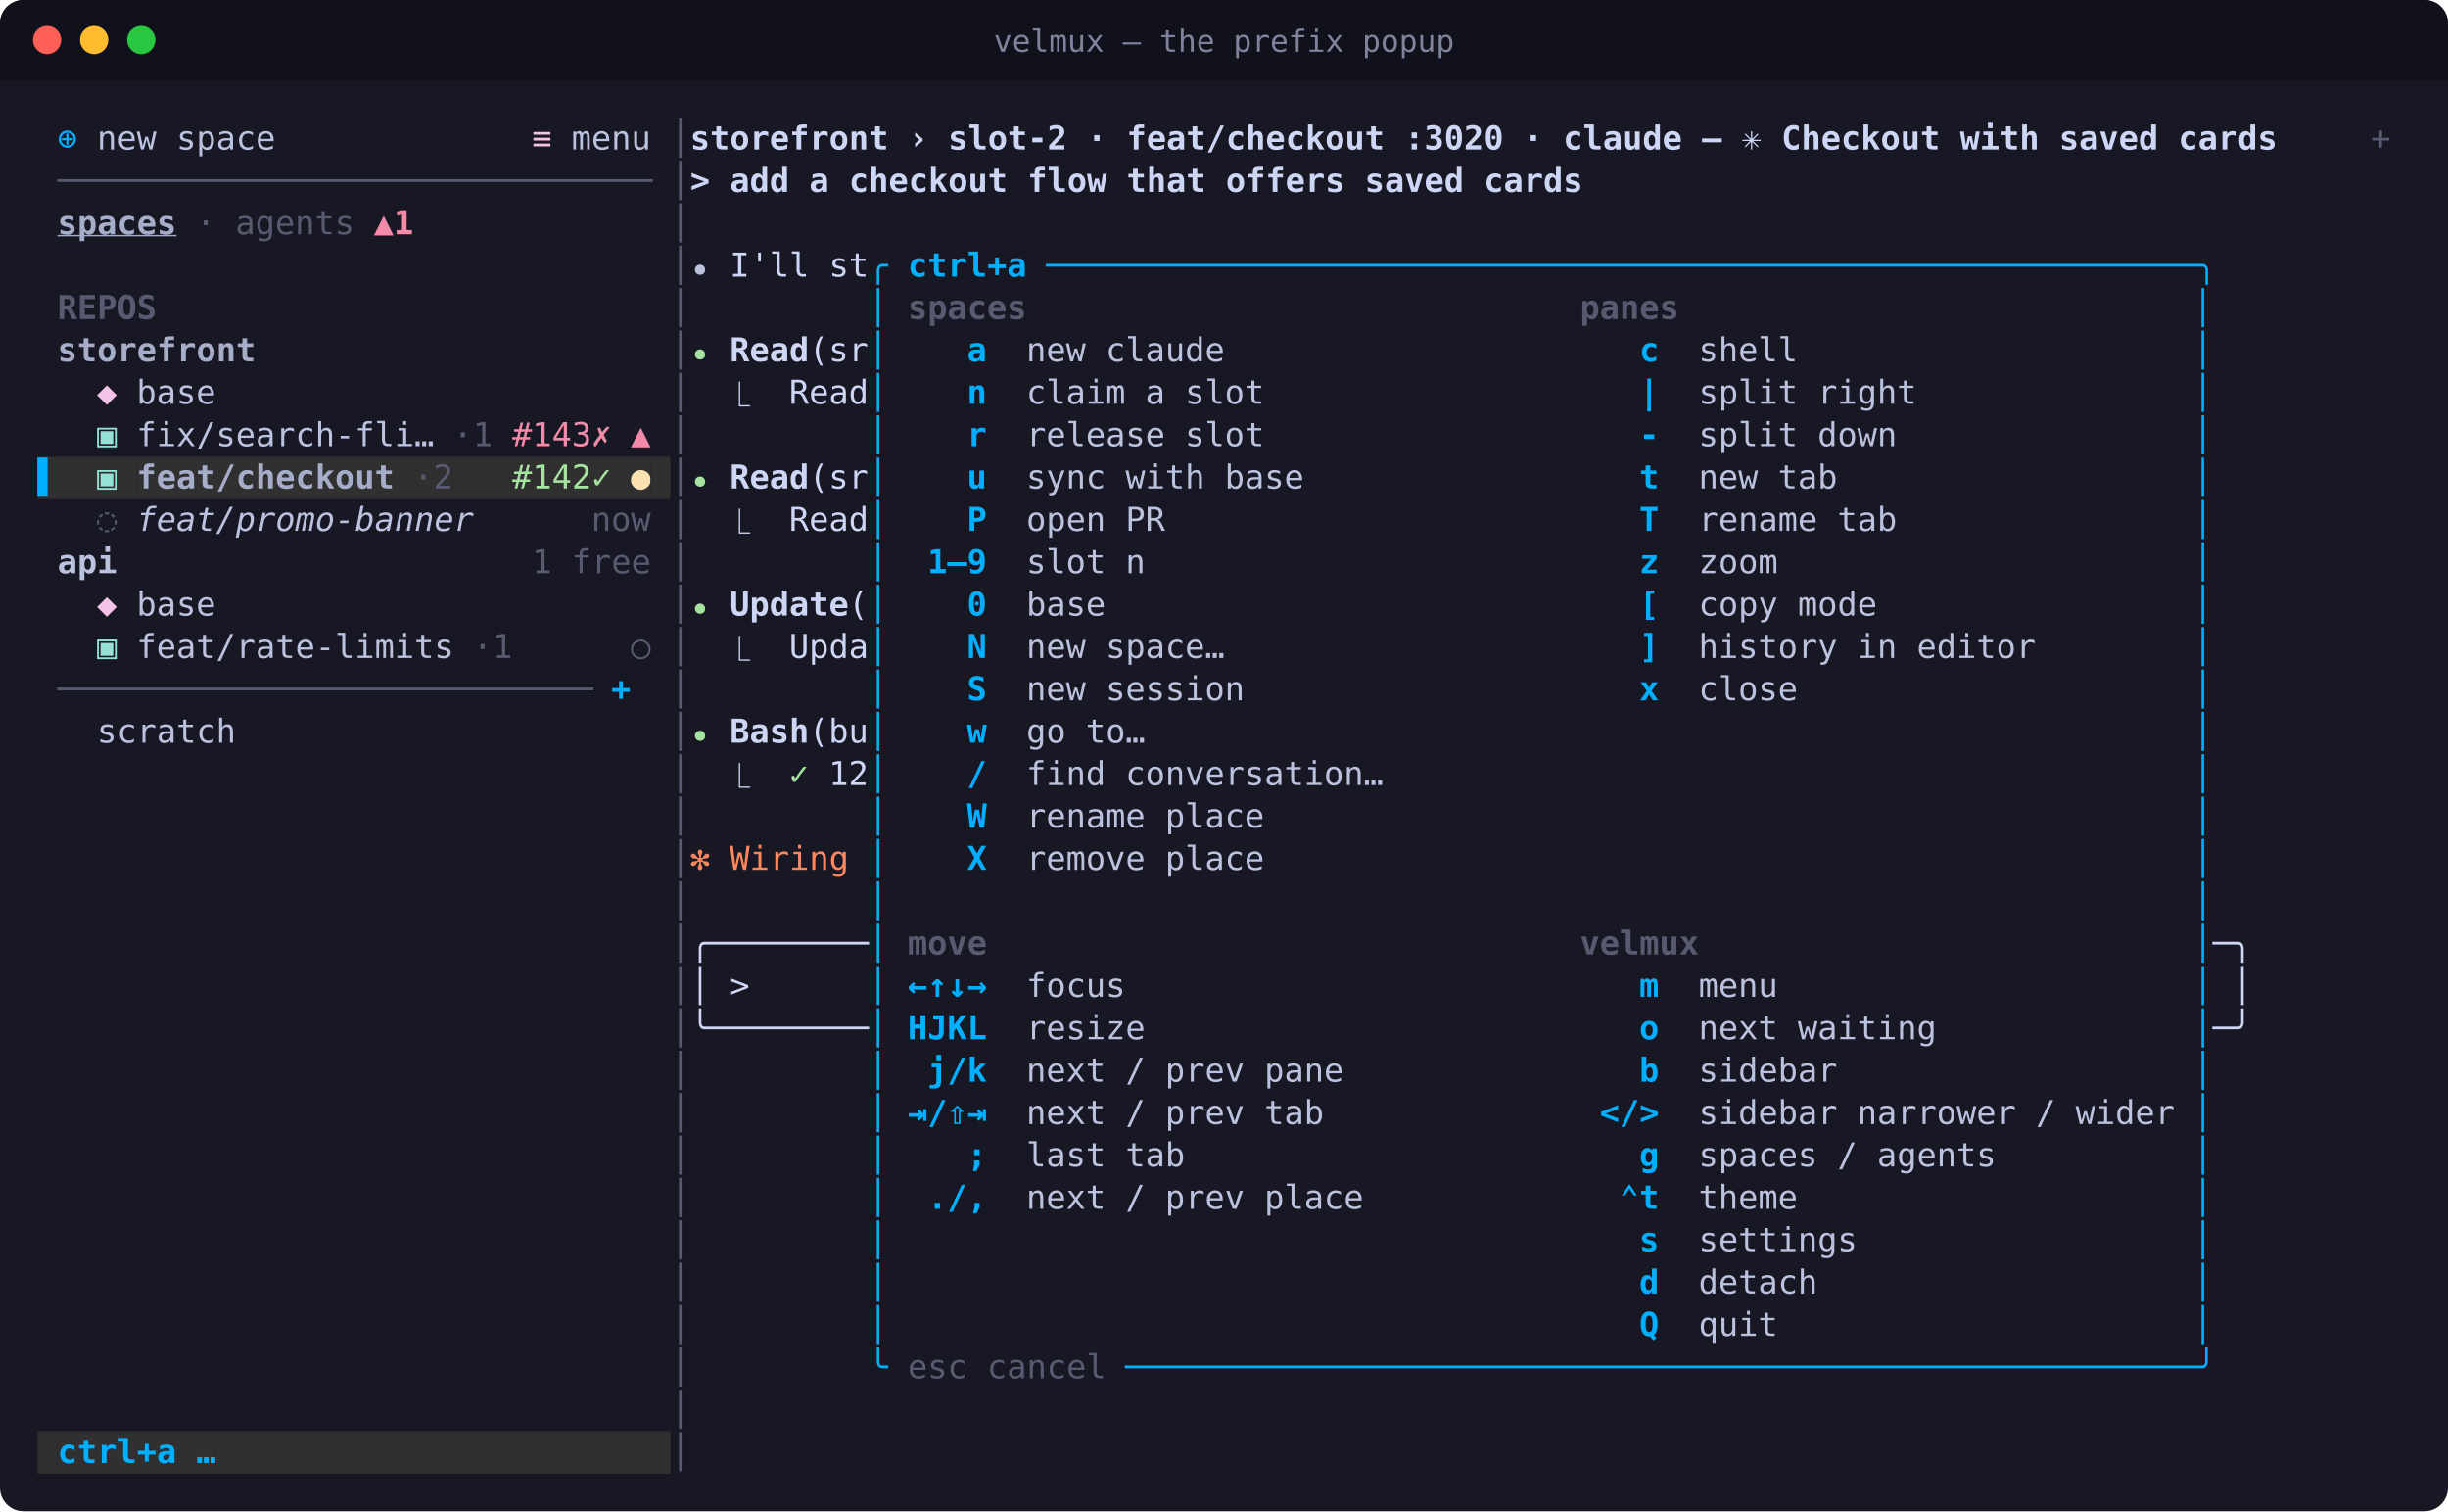
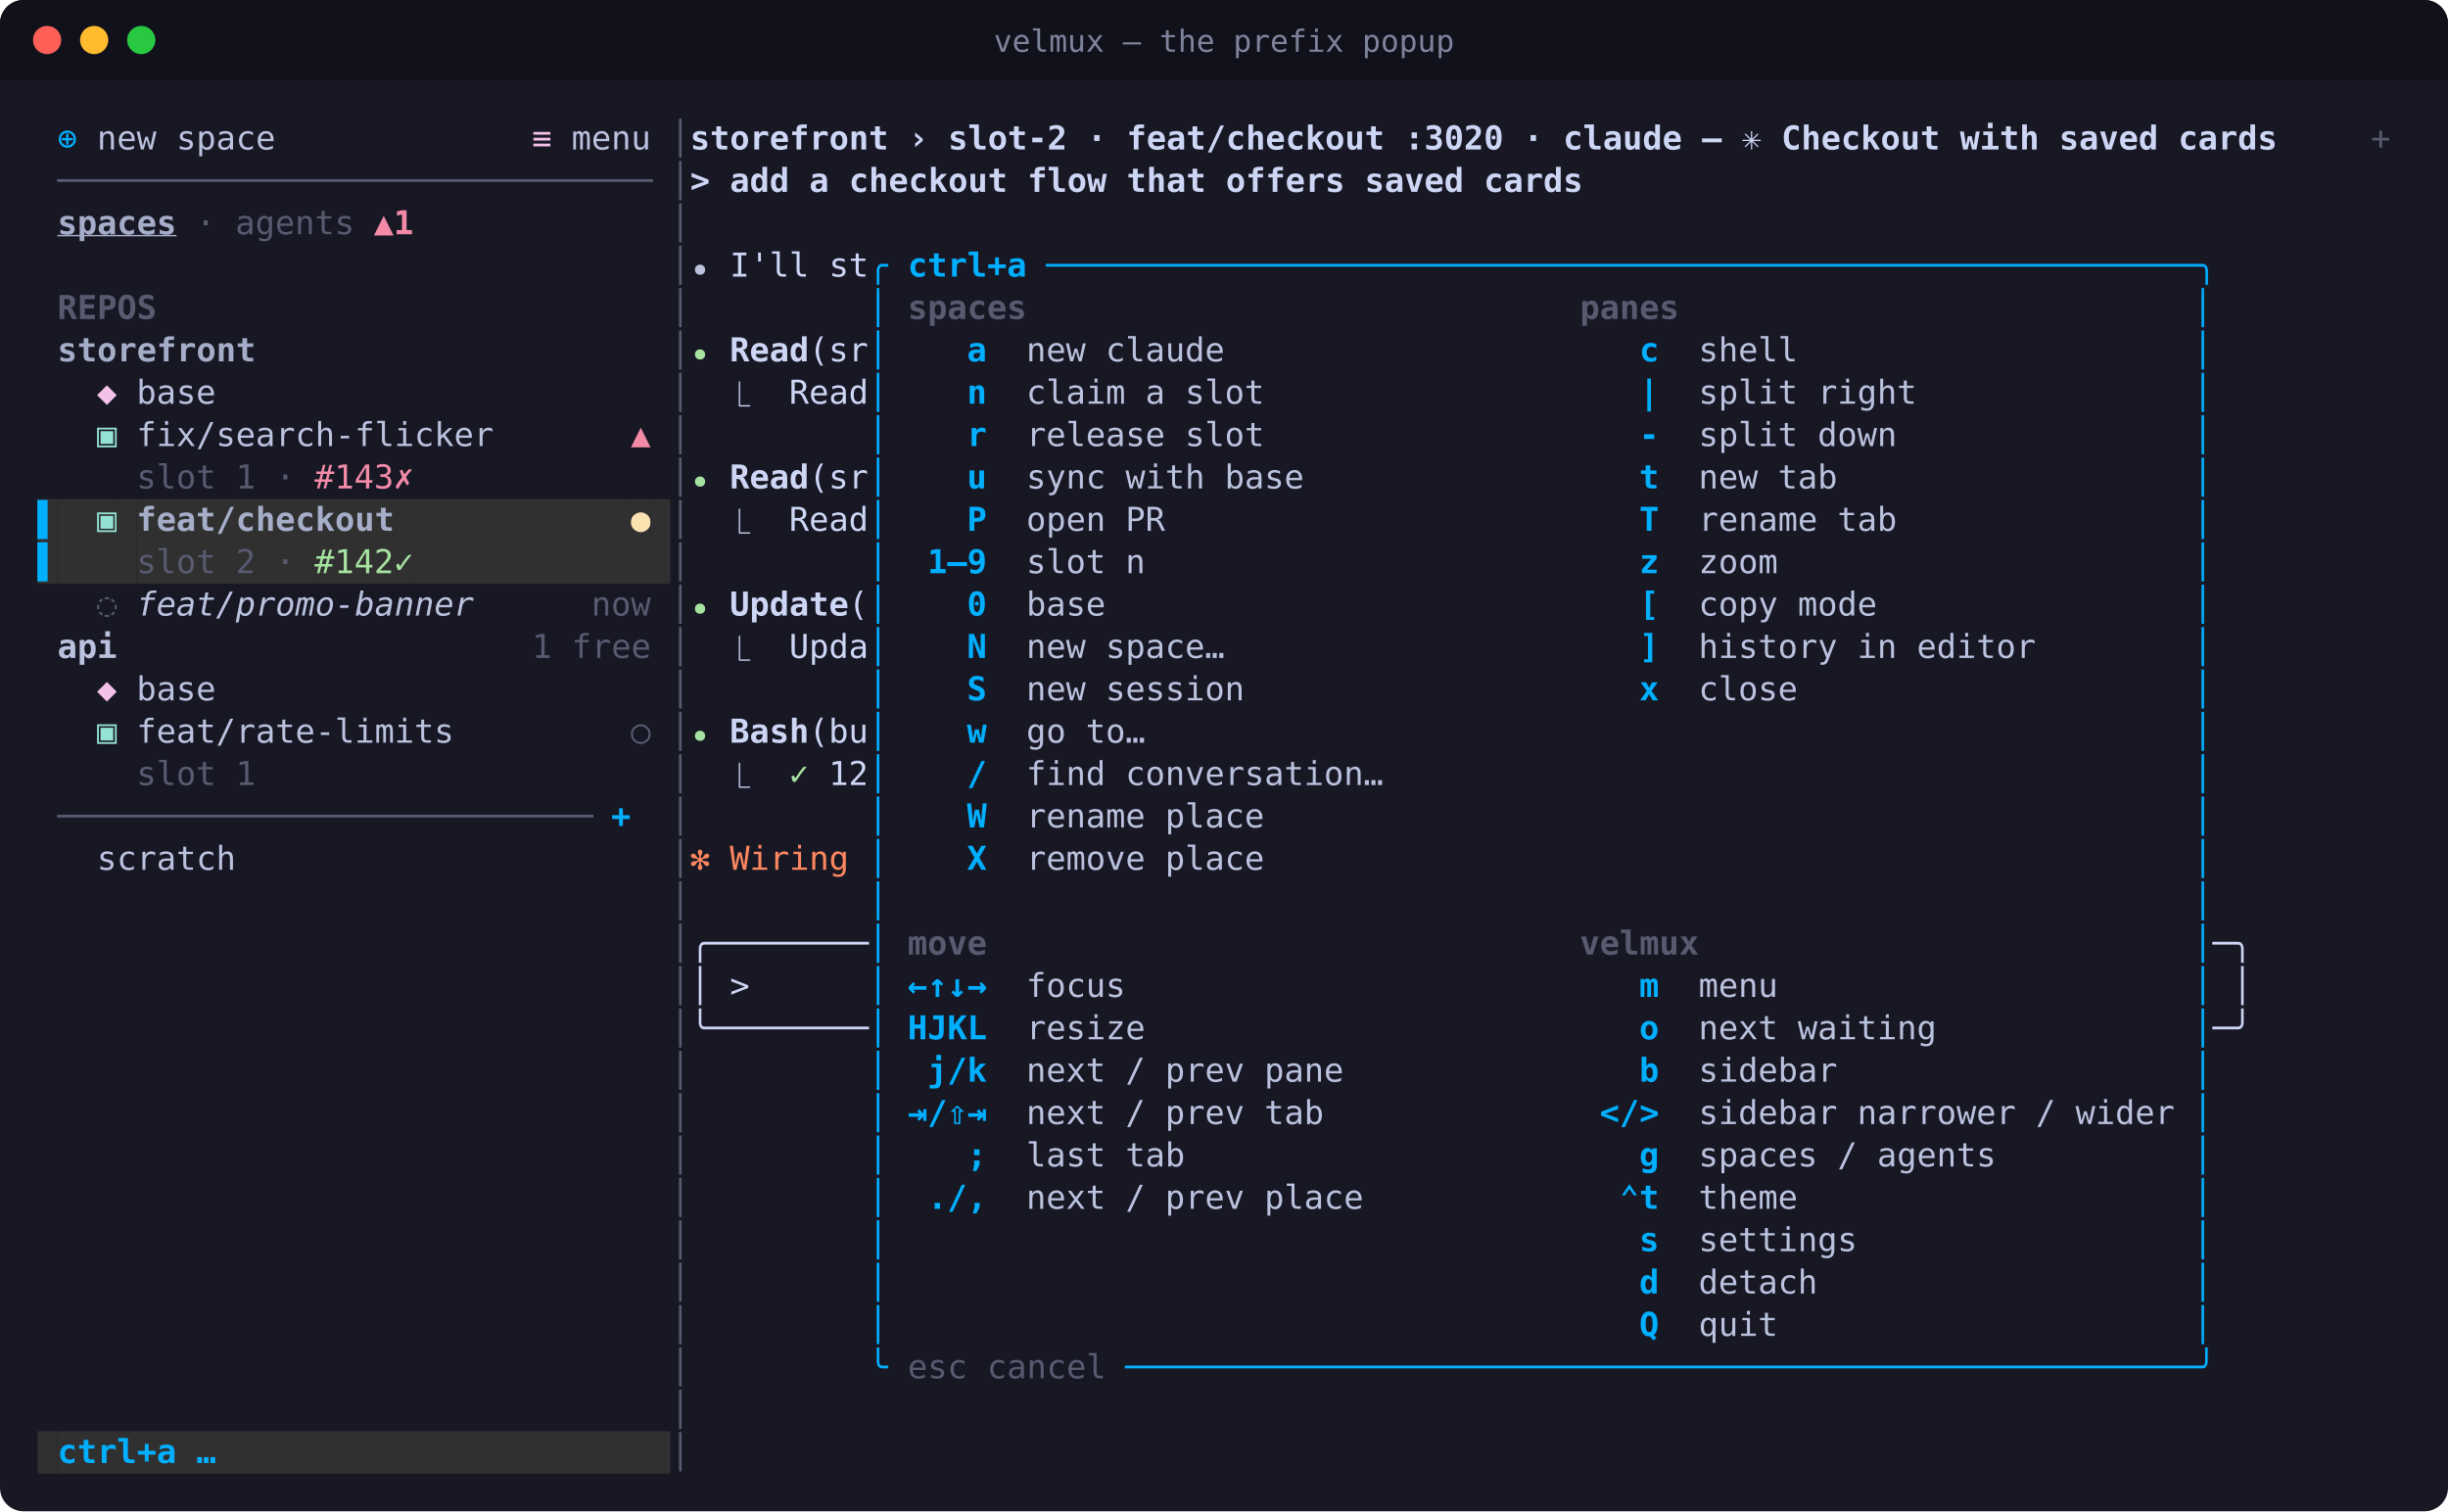
<svg xmlns="http://www.w3.org/2000/svg" width="1040" height="642" viewBox="0 0 1040 642" font-family="'SF Mono','JetBrains Mono',Menlo,Consolas,monospace" font-size="14">
  <rect width="1040" height="642" rx="10" fill="#181825" />
  <rect width="1040" height="34" rx="10" fill="#11111b" />
  <rect y="24" width="1040" height="10" fill="#11111b" />
  <circle cx="20" cy="17" r="6" fill="#ff5f57" />
  <circle cx="40" cy="17" r="6" fill="#febc2e" />
  <circle cx="60" cy="17" r="6" fill="#28c840" />
  <text x="520" y="22" fill="#7f849c" text-anchor="middle" font-size="13">velmux — the prefix popup</text>
  <text x="24.4" y="63.5" fill="#00afff" xml:space="preserve" textLength="8.4" lengthAdjust="spacingAndGlyphs">⊕</text>
  <text x="41.2" y="63.5" fill="#bac2de" xml:space="preserve" textLength="75.6" lengthAdjust="spacingAndGlyphs">new space</text>
  <text x="226.0" y="63.5" fill="#f5c2e7" xml:space="preserve" textLength="8.4" lengthAdjust="spacingAndGlyphs">≡</text>
  <text x="242.8" y="63.5" fill="#bac2de" xml:space="preserve" textLength="33.6" lengthAdjust="spacingAndGlyphs">menu</text>
  <text x="284.8" y="63.5" fill="#585b70" xml:space="preserve" textLength="8.4" lengthAdjust="spacingAndGlyphs">│</text>
  <text x="293.2" y="63.5" fill="#cdd6f4" xml:space="preserve" textLength="672.0" lengthAdjust="spacingAndGlyphs" font-weight="bold">storefront › slot-2 · feat/checkout :3020 · claude — ✳ Checkout with saved cards</text>
  <text x="1007.2" y="63.5" fill="#585b70" xml:space="preserve" textLength="8.4" lengthAdjust="spacingAndGlyphs">+</text>
  <text x="24.4" y="81.5" fill="#585b70" xml:space="preserve" textLength="252.0" lengthAdjust="spacingAndGlyphs">──────────────────────────────</text>
  <text x="284.8" y="81.5" fill="#585b70" xml:space="preserve" textLength="8.4" lengthAdjust="spacingAndGlyphs">│</text>
  <text x="293.2" y="81.5" fill="#cdd6f4" xml:space="preserve" textLength="378.0" lengthAdjust="spacingAndGlyphs" font-weight="bold">&gt; add a checkout flow that offers saved cards</text>
  <text x="24.4" y="99.5" fill="#a6adc8" xml:space="preserve" textLength="50.4" lengthAdjust="spacingAndGlyphs" font-weight="bold" text-decoration="underline">spaces</text>
  <text x="83.2" y="99.5" fill="#585b70" xml:space="preserve" textLength="8.4" lengthAdjust="spacingAndGlyphs">·</text>
  <text x="100.0" y="99.5" fill="#585b70" xml:space="preserve" textLength="50.4" lengthAdjust="spacingAndGlyphs">agents</text>
  <text x="158.8" y="99.5" fill="#f38ba8" xml:space="preserve" textLength="16.8" lengthAdjust="spacingAndGlyphs" font-weight="bold">▲1</text>
  <text x="284.8" y="99.5" fill="#585b70" xml:space="preserve" textLength="8.4" lengthAdjust="spacingAndGlyphs">│</text>
  <text x="284.8" y="117.5" fill="#585b70" xml:space="preserve" textLength="8.4" lengthAdjust="spacingAndGlyphs">│</text>
  <text x="293.2" y="117.5" fill="#bac2de" xml:space="preserve" textLength="8.4" lengthAdjust="spacingAndGlyphs">⏺</text>
  <text x="301.6" y="117.5" fill="#cdd6f4" xml:space="preserve" textLength="67.2" lengthAdjust="spacingAndGlyphs"> I'll st</text>
  <text x="368.8" y="117.5" fill="#00afff" xml:space="preserve" textLength="8.4" lengthAdjust="spacingAndGlyphs">╭</text>
  <text x="377.2" y="117.5" fill="#00afff" xml:space="preserve" textLength="67.2" lengthAdjust="spacingAndGlyphs" font-weight="bold"> ctrl+a </text>
  <text x="444.4" y="117.5" fill="#00afff" xml:space="preserve" textLength="495.6" lengthAdjust="spacingAndGlyphs">──────────────────────────────────────────────────────────╮</text>
  <text x="24.4" y="135.5" fill="#585b70" xml:space="preserve" textLength="42.0" lengthAdjust="spacingAndGlyphs" font-weight="bold">REPOS</text>
  <text x="284.8" y="135.5" fill="#585b70" xml:space="preserve" textLength="8.4" lengthAdjust="spacingAndGlyphs">│</text>
  <text x="368.8" y="135.5" fill="#00afff" xml:space="preserve" textLength="8.4" lengthAdjust="spacingAndGlyphs">│</text>
  <text x="385.6" y="135.5" fill="#585b70" xml:space="preserve" textLength="50.4" lengthAdjust="spacingAndGlyphs" font-weight="bold">spaces</text>
  <text x="671.2" y="135.5" fill="#585b70" xml:space="preserve" textLength="42.0" lengthAdjust="spacingAndGlyphs" font-weight="bold">panes</text>
  <text x="931.6" y="135.5" fill="#00afff" xml:space="preserve" textLength="8.4" lengthAdjust="spacingAndGlyphs">│</text>
  <text x="24.4" y="153.5" fill="#a6adc8" xml:space="preserve" textLength="84.0" lengthAdjust="spacingAndGlyphs" font-weight="bold">storefront</text>
  <text x="284.8" y="153.5" fill="#585b70" xml:space="preserve" textLength="8.4" lengthAdjust="spacingAndGlyphs">│</text>
  <text x="293.2" y="153.5" fill="#a6e3a1" xml:space="preserve" textLength="8.4" lengthAdjust="spacingAndGlyphs">⏺</text>
  <text x="310.0" y="153.5" fill="#cdd6f4" xml:space="preserve" textLength="33.6" lengthAdjust="spacingAndGlyphs" font-weight="bold">Read</text>
  <text x="343.6" y="153.5" fill="#cdd6f4" xml:space="preserve" textLength="25.2" lengthAdjust="spacingAndGlyphs">(sr</text>
  <text x="368.8" y="153.5" fill="#00afff" xml:space="preserve" textLength="8.4" lengthAdjust="spacingAndGlyphs">│</text>
  <text x="410.8" y="153.5" fill="#00afff" xml:space="preserve" textLength="8.4" lengthAdjust="spacingAndGlyphs" font-weight="bold">a</text>
  <text x="436.0" y="153.5" fill="#bac2de" xml:space="preserve" textLength="84.0" lengthAdjust="spacingAndGlyphs">new claude</text>
  <text x="696.4" y="153.5" fill="#00afff" xml:space="preserve" textLength="8.4" lengthAdjust="spacingAndGlyphs" font-weight="bold">c</text>
  <text x="721.6" y="153.5" fill="#bac2de" xml:space="preserve" textLength="42.0" lengthAdjust="spacingAndGlyphs">shell</text>
  <text x="931.6" y="153.5" fill="#00afff" xml:space="preserve" textLength="8.4" lengthAdjust="spacingAndGlyphs">│</text>
  <text x="41.2" y="171.5" fill="#f5c2e7" xml:space="preserve" textLength="8.4" lengthAdjust="spacingAndGlyphs">◆</text>
  <text x="58.0" y="171.5" fill="#bac2de" xml:space="preserve" textLength="33.6" lengthAdjust="spacingAndGlyphs">base</text>
  <text x="284.8" y="171.5" fill="#585b70" xml:space="preserve" textLength="8.4" lengthAdjust="spacingAndGlyphs">│</text>
  <text x="293.2" y="171.5" fill="#cdd6f4" xml:space="preserve" textLength="75.6" lengthAdjust="spacingAndGlyphs">  ⎿  Read</text>
  <text x="368.8" y="171.5" fill="#00afff" xml:space="preserve" textLength="8.4" lengthAdjust="spacingAndGlyphs">│</text>
  <text x="410.8" y="171.5" fill="#00afff" xml:space="preserve" textLength="8.4" lengthAdjust="spacingAndGlyphs" font-weight="bold">n</text>
  <text x="436.0" y="171.5" fill="#bac2de" xml:space="preserve" textLength="100.8" lengthAdjust="spacingAndGlyphs">claim a slot</text>
  <text x="696.4" y="171.5" fill="#00afff" xml:space="preserve" textLength="8.4" lengthAdjust="spacingAndGlyphs" font-weight="bold">|</text>
  <text x="721.6" y="171.5" fill="#bac2de" xml:space="preserve" textLength="92.4" lengthAdjust="spacingAndGlyphs">split right</text>
  <text x="931.6" y="171.5" fill="#00afff" xml:space="preserve" textLength="8.4" lengthAdjust="spacingAndGlyphs">│</text>
  <text x="41.2" y="189.5" fill="#94e2d5" xml:space="preserve" textLength="8.4" lengthAdjust="spacingAndGlyphs">▣</text>
-   <text x="58.0" y="189.5" fill="#bac2de" xml:space="preserve" textLength="126.0" lengthAdjust="spacingAndGlyphs">fix/search-fli…</text>
-   <text x="184.0" y="189.5" fill="#585b70" xml:space="preserve" textLength="25.2" lengthAdjust="spacingAndGlyphs"> ·1</text>
-   <text x="217.6" y="189.5" fill="#f38ba8" xml:space="preserve" textLength="42.0" lengthAdjust="spacingAndGlyphs">#143✗</text>
+   <text x="58.0" y="189.5" fill="#bac2de" xml:space="preserve" textLength="151.2" lengthAdjust="spacingAndGlyphs">fix/search-flicker</text>
  <text x="268.0" y="189.5" fill="#f38ba8" xml:space="preserve" textLength="8.4" lengthAdjust="spacingAndGlyphs" font-weight="bold">▲</text>
  <text x="284.8" y="189.5" fill="#585b70" xml:space="preserve" textLength="8.4" lengthAdjust="spacingAndGlyphs">│</text>
  <text x="368.8" y="189.5" fill="#00afff" xml:space="preserve" textLength="8.4" lengthAdjust="spacingAndGlyphs">│</text>
  <text x="410.8" y="189.5" fill="#00afff" xml:space="preserve" textLength="8.4" lengthAdjust="spacingAndGlyphs" font-weight="bold">r</text>
  <text x="436.0" y="189.5" fill="#bac2de" xml:space="preserve" textLength="100.8" lengthAdjust="spacingAndGlyphs">release slot</text>
  <text x="696.4" y="189.5" fill="#00afff" xml:space="preserve" textLength="8.4" lengthAdjust="spacingAndGlyphs" font-weight="bold">-</text>
  <text x="721.6" y="189.5" fill="#bac2de" xml:space="preserve" textLength="84.0" lengthAdjust="spacingAndGlyphs">split down</text>
  <text x="931.6" y="189.5" fill="#00afff" xml:space="preserve" textLength="8.4" lengthAdjust="spacingAndGlyphs">│</text>
-   <rect x="16.0" y="194.0" width="8.4" height="18" fill="#303030" />
-   <text x="16.0" y="207.5" fill="#00afff" xml:space="preserve" textLength="8.4" lengthAdjust="spacingAndGlyphs">▌</text>
-   <rect x="24.4" y="194.0" width="16.8" height="18" fill="#303030" />
-   <rect x="41.2" y="194.0" width="8.4" height="18" fill="#303030" />
-   <text x="41.2" y="207.5" fill="#94e2d5" xml:space="preserve" textLength="8.4" lengthAdjust="spacingAndGlyphs">▣</text>
-   <rect x="49.6" y="194.0" width="8.4" height="18" fill="#303030" />
-   <rect x="58.0" y="194.0" width="109.2" height="18" fill="#303030" />
-   <text x="58.0" y="207.5" fill="#a6adc8" xml:space="preserve" textLength="109.2" lengthAdjust="spacingAndGlyphs" font-weight="bold">feat/checkout</text>
-   <rect x="167.2" y="194.0" width="25.2" height="18" fill="#303030" />
-   <text x="167.2" y="207.5" fill="#585b70" xml:space="preserve" textLength="25.2" lengthAdjust="spacingAndGlyphs"> ·2</text>
-   <rect x="192.4" y="194.0" width="25.2" height="18" fill="#303030" />
-   <rect x="217.6" y="194.0" width="42.0" height="18" fill="#303030" />
-   <text x="217.6" y="207.5" fill="#a6e3a1" xml:space="preserve" textLength="42.0" lengthAdjust="spacingAndGlyphs">#142✓</text>
-   <rect x="259.6" y="194.0" width="8.4" height="18" fill="#303030" />
-   <rect x="268.0" y="194.0" width="8.4" height="18" fill="#303030" />
-   <text x="268.0" y="207.5" fill="#f9e2af" xml:space="preserve" textLength="8.4" lengthAdjust="spacingAndGlyphs">●</text>
-   <rect x="276.4" y="194.0" width="8.4" height="18" fill="#303030" />
+   <text x="58.0" y="207.5" fill="#585b70" xml:space="preserve" textLength="75.6" lengthAdjust="spacingAndGlyphs">slot 1 · </text>
+   <text x="133.6" y="207.5" fill="#f38ba8" xml:space="preserve" textLength="42.0" lengthAdjust="spacingAndGlyphs">#143✗</text>
  <text x="284.8" y="207.5" fill="#585b70" xml:space="preserve" textLength="8.4" lengthAdjust="spacingAndGlyphs">│</text>
  <text x="293.2" y="207.5" fill="#a6e3a1" xml:space="preserve" textLength="8.4" lengthAdjust="spacingAndGlyphs">⏺</text>
  <text x="310.0" y="207.5" fill="#cdd6f4" xml:space="preserve" textLength="33.6" lengthAdjust="spacingAndGlyphs" font-weight="bold">Read</text>
  <text x="343.6" y="207.5" fill="#cdd6f4" xml:space="preserve" textLength="25.2" lengthAdjust="spacingAndGlyphs">(sr</text>
  <text x="368.8" y="207.5" fill="#00afff" xml:space="preserve" textLength="8.4" lengthAdjust="spacingAndGlyphs">│</text>
  <text x="410.8" y="207.5" fill="#00afff" xml:space="preserve" textLength="8.4" lengthAdjust="spacingAndGlyphs" font-weight="bold">u</text>
  <text x="436.0" y="207.5" fill="#bac2de" xml:space="preserve" textLength="117.6" lengthAdjust="spacingAndGlyphs">sync with base</text>
  <text x="696.4" y="207.5" fill="#00afff" xml:space="preserve" textLength="8.4" lengthAdjust="spacingAndGlyphs" font-weight="bold">t</text>
  <text x="721.6" y="207.5" fill="#bac2de" xml:space="preserve" textLength="58.8" lengthAdjust="spacingAndGlyphs">new tab</text>
  <text x="931.6" y="207.5" fill="#00afff" xml:space="preserve" textLength="8.4" lengthAdjust="spacingAndGlyphs">│</text>
-   <text x="41.2" y="225.5" fill="#585b70" xml:space="preserve" textLength="8.4" lengthAdjust="spacingAndGlyphs">◌</text>
-   <text x="58.0" y="225.5" fill="#bac2de" xml:space="preserve" textLength="142.8" lengthAdjust="spacingAndGlyphs" font-style="italic">feat/promo-banner</text>
-   <text x="251.2" y="225.5" fill="#585b70" xml:space="preserve" textLength="25.2" lengthAdjust="spacingAndGlyphs">now</text>
+   <rect x="16.0" y="212.0" width="8.4" height="18" fill="#303030" />
+   <text x="16.0" y="225.5" fill="#00afff" xml:space="preserve" textLength="8.4" lengthAdjust="spacingAndGlyphs">▌</text>
+   <rect x="24.4" y="212.0" width="16.8" height="18" fill="#303030" />
+   <rect x="41.2" y="212.0" width="8.4" height="18" fill="#303030" />
+   <text x="41.2" y="225.5" fill="#94e2d5" xml:space="preserve" textLength="8.4" lengthAdjust="spacingAndGlyphs">▣</text>
+   <rect x="49.6" y="212.0" width="8.4" height="18" fill="#303030" />
+   <rect x="58.0" y="212.0" width="109.2" height="18" fill="#303030" />
+   <text x="58.0" y="225.5" fill="#a6adc8" xml:space="preserve" textLength="109.2" lengthAdjust="spacingAndGlyphs" font-weight="bold">feat/checkout</text>
+   <rect x="167.2" y="212.0" width="100.8" height="18" fill="#303030" />
+   <rect x="268.0" y="212.0" width="8.4" height="18" fill="#303030" />
+   <text x="268.0" y="225.5" fill="#f9e2af" xml:space="preserve" textLength="8.4" lengthAdjust="spacingAndGlyphs">●</text>
+   <rect x="276.4" y="212.0" width="8.4" height="18" fill="#303030" />
  <text x="284.8" y="225.5" fill="#585b70" xml:space="preserve" textLength="8.4" lengthAdjust="spacingAndGlyphs">│</text>
  <text x="293.2" y="225.5" fill="#cdd6f4" xml:space="preserve" textLength="75.6" lengthAdjust="spacingAndGlyphs">  ⎿  Read</text>
  <text x="368.8" y="225.5" fill="#00afff" xml:space="preserve" textLength="8.4" lengthAdjust="spacingAndGlyphs">│</text>
  <text x="410.8" y="225.5" fill="#00afff" xml:space="preserve" textLength="8.4" lengthAdjust="spacingAndGlyphs" font-weight="bold">P</text>
  <text x="436.0" y="225.5" fill="#bac2de" xml:space="preserve" textLength="58.8" lengthAdjust="spacingAndGlyphs">open PR</text>
  <text x="696.4" y="225.5" fill="#00afff" xml:space="preserve" textLength="8.4" lengthAdjust="spacingAndGlyphs" font-weight="bold">T</text>
  <text x="721.6" y="225.5" fill="#bac2de" xml:space="preserve" textLength="84.0" lengthAdjust="spacingAndGlyphs">rename tab</text>
  <text x="931.6" y="225.5" fill="#00afff" xml:space="preserve" textLength="8.4" lengthAdjust="spacingAndGlyphs">│</text>
-   <text x="24.4" y="243.5" fill="#bac2de" xml:space="preserve" textLength="25.2" lengthAdjust="spacingAndGlyphs" font-weight="bold">api</text>
-   <text x="226.0" y="243.5" fill="#585b70" xml:space="preserve" textLength="50.4" lengthAdjust="spacingAndGlyphs">1 free</text>
+   <rect x="16.0" y="230.0" width="8.4" height="18" fill="#303030" />
+   <text x="16.0" y="243.5" fill="#00afff" xml:space="preserve" textLength="8.4" lengthAdjust="spacingAndGlyphs">▌</text>
+   <rect x="24.4" y="230.0" width="33.6" height="18" fill="#303030" />
+   <rect x="58.0" y="230.0" width="75.6" height="18" fill="#303030" />
+   <text x="58.0" y="243.5" fill="#585b70" xml:space="preserve" textLength="75.6" lengthAdjust="spacingAndGlyphs">slot 2 · </text>
+   <rect x="133.6" y="230.0" width="42.0" height="18" fill="#303030" />
+   <text x="133.6" y="243.5" fill="#a6e3a1" xml:space="preserve" textLength="42.0" lengthAdjust="spacingAndGlyphs">#142✓</text>
+   <rect x="175.6" y="230.0" width="109.2" height="18" fill="#303030" />
  <text x="284.8" y="243.5" fill="#585b70" xml:space="preserve" textLength="8.4" lengthAdjust="spacingAndGlyphs">│</text>
  <text x="368.8" y="243.5" fill="#00afff" xml:space="preserve" textLength="8.4" lengthAdjust="spacingAndGlyphs">│</text>
  <text x="394.0" y="243.5" fill="#00afff" xml:space="preserve" textLength="25.2" lengthAdjust="spacingAndGlyphs" font-weight="bold">1–9</text>
  <text x="436.0" y="243.5" fill="#bac2de" xml:space="preserve" textLength="50.4" lengthAdjust="spacingAndGlyphs">slot n</text>
  <text x="696.4" y="243.5" fill="#00afff" xml:space="preserve" textLength="8.4" lengthAdjust="spacingAndGlyphs" font-weight="bold">z</text>
  <text x="721.6" y="243.5" fill="#bac2de" xml:space="preserve" textLength="33.6" lengthAdjust="spacingAndGlyphs">zoom</text>
  <text x="931.6" y="243.5" fill="#00afff" xml:space="preserve" textLength="8.4" lengthAdjust="spacingAndGlyphs">│</text>
-   <text x="41.2" y="261.5" fill="#f5c2e7" xml:space="preserve" textLength="8.4" lengthAdjust="spacingAndGlyphs">◆</text>
-   <text x="58.0" y="261.5" fill="#bac2de" xml:space="preserve" textLength="33.6" lengthAdjust="spacingAndGlyphs">base</text>
+   <text x="41.2" y="261.5" fill="#585b70" xml:space="preserve" textLength="8.4" lengthAdjust="spacingAndGlyphs">◌</text>
+   <text x="58.0" y="261.5" fill="#bac2de" xml:space="preserve" textLength="142.8" lengthAdjust="spacingAndGlyphs" font-style="italic">feat/promo-banner</text>
+   <text x="251.2" y="261.5" fill="#585b70" xml:space="preserve" textLength="25.2" lengthAdjust="spacingAndGlyphs">now</text>
  <text x="284.8" y="261.5" fill="#585b70" xml:space="preserve" textLength="8.4" lengthAdjust="spacingAndGlyphs">│</text>
  <text x="293.2" y="261.5" fill="#a6e3a1" xml:space="preserve" textLength="8.4" lengthAdjust="spacingAndGlyphs">⏺</text>
  <text x="310.0" y="261.5" fill="#cdd6f4" xml:space="preserve" textLength="50.4" lengthAdjust="spacingAndGlyphs" font-weight="bold">Update</text>
  <text x="360.4" y="261.5" fill="#cdd6f4" xml:space="preserve" textLength="8.4" lengthAdjust="spacingAndGlyphs">(</text>
  <text x="368.8" y="261.5" fill="#00afff" xml:space="preserve" textLength="8.4" lengthAdjust="spacingAndGlyphs">│</text>
  <text x="410.8" y="261.5" fill="#00afff" xml:space="preserve" textLength="8.4" lengthAdjust="spacingAndGlyphs" font-weight="bold">0</text>
  <text x="436.0" y="261.5" fill="#bac2de" xml:space="preserve" textLength="33.6" lengthAdjust="spacingAndGlyphs">base</text>
  <text x="696.4" y="261.5" fill="#00afff" xml:space="preserve" textLength="8.4" lengthAdjust="spacingAndGlyphs" font-weight="bold">[</text>
  <text x="721.6" y="261.5" fill="#bac2de" xml:space="preserve" textLength="75.6" lengthAdjust="spacingAndGlyphs">copy mode</text>
  <text x="931.6" y="261.5" fill="#00afff" xml:space="preserve" textLength="8.4" lengthAdjust="spacingAndGlyphs">│</text>
-   <text x="41.2" y="279.5" fill="#94e2d5" xml:space="preserve" textLength="8.4" lengthAdjust="spacingAndGlyphs">▣</text>
-   <text x="58.0" y="279.5" fill="#bac2de" xml:space="preserve" textLength="134.4" lengthAdjust="spacingAndGlyphs">feat/rate-limits</text>
-   <text x="192.4" y="279.5" fill="#585b70" xml:space="preserve" textLength="25.2" lengthAdjust="spacingAndGlyphs"> ·1</text>
-   <text x="268.0" y="279.5" fill="#585b70" xml:space="preserve" textLength="8.4" lengthAdjust="spacingAndGlyphs">○</text>
+   <text x="24.4" y="279.5" fill="#bac2de" xml:space="preserve" textLength="25.2" lengthAdjust="spacingAndGlyphs" font-weight="bold">api</text>
+   <text x="226.0" y="279.5" fill="#585b70" xml:space="preserve" textLength="50.4" lengthAdjust="spacingAndGlyphs">1 free</text>
  <text x="284.8" y="279.5" fill="#585b70" xml:space="preserve" textLength="8.4" lengthAdjust="spacingAndGlyphs">│</text>
  <text x="293.2" y="279.5" fill="#cdd6f4" xml:space="preserve" textLength="75.6" lengthAdjust="spacingAndGlyphs">  ⎿  Upda</text>
  <text x="368.8" y="279.5" fill="#00afff" xml:space="preserve" textLength="8.4" lengthAdjust="spacingAndGlyphs">│</text>
  <text x="410.8" y="279.5" fill="#00afff" xml:space="preserve" textLength="8.4" lengthAdjust="spacingAndGlyphs" font-weight="bold">N</text>
  <text x="436.0" y="279.5" fill="#bac2de" xml:space="preserve" textLength="84.0" lengthAdjust="spacingAndGlyphs">new space…</text>
  <text x="696.4" y="279.5" fill="#00afff" xml:space="preserve" textLength="8.4" lengthAdjust="spacingAndGlyphs" font-weight="bold">]</text>
  <text x="721.6" y="279.5" fill="#bac2de" xml:space="preserve" textLength="142.8" lengthAdjust="spacingAndGlyphs">history in editor</text>
  <text x="931.6" y="279.5" fill="#00afff" xml:space="preserve" textLength="8.4" lengthAdjust="spacingAndGlyphs">│</text>
-   <text x="24.4" y="297.5" fill="#585b70" xml:space="preserve" textLength="226.8" lengthAdjust="spacingAndGlyphs">───────────────────────────</text>
-   <text x="259.6" y="297.5" fill="#00afff" xml:space="preserve" textLength="8.4" lengthAdjust="spacingAndGlyphs" font-weight="bold">+</text>
+   <text x="41.2" y="297.5" fill="#f5c2e7" xml:space="preserve" textLength="8.4" lengthAdjust="spacingAndGlyphs">◆</text>
+   <text x="58.0" y="297.5" fill="#bac2de" xml:space="preserve" textLength="33.6" lengthAdjust="spacingAndGlyphs">base</text>
  <text x="284.8" y="297.5" fill="#585b70" xml:space="preserve" textLength="8.4" lengthAdjust="spacingAndGlyphs">│</text>
  <text x="368.8" y="297.5" fill="#00afff" xml:space="preserve" textLength="8.4" lengthAdjust="spacingAndGlyphs">│</text>
  <text x="410.8" y="297.5" fill="#00afff" xml:space="preserve" textLength="8.4" lengthAdjust="spacingAndGlyphs" font-weight="bold">S</text>
  <text x="436.0" y="297.5" fill="#bac2de" xml:space="preserve" textLength="92.4" lengthAdjust="spacingAndGlyphs">new session</text>
  <text x="696.4" y="297.5" fill="#00afff" xml:space="preserve" textLength="8.4" lengthAdjust="spacingAndGlyphs" font-weight="bold">x</text>
  <text x="721.6" y="297.5" fill="#bac2de" xml:space="preserve" textLength="42.0" lengthAdjust="spacingAndGlyphs">close</text>
  <text x="931.6" y="297.5" fill="#00afff" xml:space="preserve" textLength="8.4" lengthAdjust="spacingAndGlyphs">│</text>
-   <text x="41.2" y="315.5" fill="#bac2de" xml:space="preserve" textLength="58.8" lengthAdjust="spacingAndGlyphs">scratch</text>
+   <text x="41.2" y="315.5" fill="#94e2d5" xml:space="preserve" textLength="8.4" lengthAdjust="spacingAndGlyphs">▣</text>
+   <text x="58.0" y="315.5" fill="#bac2de" xml:space="preserve" textLength="134.4" lengthAdjust="spacingAndGlyphs">feat/rate-limits</text>
+   <text x="268.0" y="315.5" fill="#585b70" xml:space="preserve" textLength="8.4" lengthAdjust="spacingAndGlyphs">○</text>
  <text x="284.8" y="315.5" fill="#585b70" xml:space="preserve" textLength="8.4" lengthAdjust="spacingAndGlyphs">│</text>
  <text x="293.2" y="315.5" fill="#a6e3a1" xml:space="preserve" textLength="8.4" lengthAdjust="spacingAndGlyphs">⏺</text>
  <text x="310.0" y="315.5" fill="#cdd6f4" xml:space="preserve" textLength="33.6" lengthAdjust="spacingAndGlyphs" font-weight="bold">Bash</text>
  <text x="343.6" y="315.5" fill="#cdd6f4" xml:space="preserve" textLength="25.2" lengthAdjust="spacingAndGlyphs">(bu</text>
  <text x="368.8" y="315.5" fill="#00afff" xml:space="preserve" textLength="8.4" lengthAdjust="spacingAndGlyphs">│</text>
  <text x="410.8" y="315.5" fill="#00afff" xml:space="preserve" textLength="8.4" lengthAdjust="spacingAndGlyphs" font-weight="bold">w</text>
  <text x="436.0" y="315.5" fill="#bac2de" xml:space="preserve" textLength="50.4" lengthAdjust="spacingAndGlyphs">go to…</text>
  <text x="931.6" y="315.5" fill="#00afff" xml:space="preserve" textLength="8.4" lengthAdjust="spacingAndGlyphs">│</text>
+   <text x="58.0" y="333.5" fill="#585b70" xml:space="preserve" textLength="50.4" lengthAdjust="spacingAndGlyphs">slot 1</text>
  <text x="284.8" y="333.5" fill="#585b70" xml:space="preserve" textLength="8.4" lengthAdjust="spacingAndGlyphs">│</text>
  <text x="293.2" y="333.5" fill="#cdd6f4" xml:space="preserve" textLength="42.0" lengthAdjust="spacingAndGlyphs">  ⎿  </text>
  <text x="335.2" y="333.5" fill="#a6e3a1" xml:space="preserve" textLength="8.4" lengthAdjust="spacingAndGlyphs">✓</text>
  <text x="343.6" y="333.5" fill="#cdd6f4" xml:space="preserve" textLength="25.2" lengthAdjust="spacingAndGlyphs"> 12</text>
  <text x="368.8" y="333.5" fill="#00afff" xml:space="preserve" textLength="8.4" lengthAdjust="spacingAndGlyphs">│</text>
  <text x="410.8" y="333.5" fill="#00afff" xml:space="preserve" textLength="8.4" lengthAdjust="spacingAndGlyphs" font-weight="bold">/</text>
  <text x="436.0" y="333.5" fill="#bac2de" xml:space="preserve" textLength="151.2" lengthAdjust="spacingAndGlyphs">find conversation…</text>
  <text x="931.6" y="333.5" fill="#00afff" xml:space="preserve" textLength="8.4" lengthAdjust="spacingAndGlyphs">│</text>
+   <text x="24.4" y="351.5" fill="#585b70" xml:space="preserve" textLength="226.8" lengthAdjust="spacingAndGlyphs">───────────────────────────</text>
+   <text x="259.6" y="351.5" fill="#00afff" xml:space="preserve" textLength="8.4" lengthAdjust="spacingAndGlyphs" font-weight="bold">+</text>
  <text x="284.8" y="351.5" fill="#585b70" xml:space="preserve" textLength="8.4" lengthAdjust="spacingAndGlyphs">│</text>
  <text x="368.8" y="351.5" fill="#00afff" xml:space="preserve" textLength="8.4" lengthAdjust="spacingAndGlyphs">│</text>
  <text x="410.8" y="351.5" fill="#00afff" xml:space="preserve" textLength="8.4" lengthAdjust="spacingAndGlyphs" font-weight="bold">W</text>
  <text x="436.0" y="351.5" fill="#bac2de" xml:space="preserve" textLength="100.8" lengthAdjust="spacingAndGlyphs">rename place</text>
  <text x="931.6" y="351.5" fill="#00afff" xml:space="preserve" textLength="8.4" lengthAdjust="spacingAndGlyphs">│</text>
+   <text x="41.2" y="369.5" fill="#bac2de" xml:space="preserve" textLength="58.8" lengthAdjust="spacingAndGlyphs">scratch</text>
  <text x="284.8" y="369.5" fill="#585b70" xml:space="preserve" textLength="8.4" lengthAdjust="spacingAndGlyphs">│</text>
  <text x="293.2" y="369.5" fill="#ff875f" xml:space="preserve" textLength="75.6" lengthAdjust="spacingAndGlyphs">✻ Wiring </text>
  <text x="368.8" y="369.5" fill="#00afff" xml:space="preserve" textLength="8.4" lengthAdjust="spacingAndGlyphs">│</text>
  <text x="410.8" y="369.5" fill="#00afff" xml:space="preserve" textLength="8.4" lengthAdjust="spacingAndGlyphs" font-weight="bold">X</text>
  <text x="436.0" y="369.5" fill="#bac2de" xml:space="preserve" textLength="100.8" lengthAdjust="spacingAndGlyphs">remove place</text>
  <text x="931.6" y="369.5" fill="#00afff" xml:space="preserve" textLength="8.4" lengthAdjust="spacingAndGlyphs">│</text>
  <text x="284.8" y="387.5" fill="#585b70" xml:space="preserve" textLength="8.4" lengthAdjust="spacingAndGlyphs">│</text>
  <text x="368.8" y="387.5" fill="#00afff" xml:space="preserve" textLength="8.4" lengthAdjust="spacingAndGlyphs">│</text>
  <text x="931.6" y="387.5" fill="#00afff" xml:space="preserve" textLength="8.4" lengthAdjust="spacingAndGlyphs">│</text>
  <text x="284.8" y="405.5" fill="#585b70" xml:space="preserve" textLength="8.4" lengthAdjust="spacingAndGlyphs">│</text>
  <text x="293.2" y="405.5" fill="#cdd6f4" xml:space="preserve" textLength="75.6" lengthAdjust="spacingAndGlyphs">╭────────</text>
  <text x="368.8" y="405.5" fill="#00afff" xml:space="preserve" textLength="8.4" lengthAdjust="spacingAndGlyphs">│</text>
  <text x="385.6" y="405.5" fill="#585b70" xml:space="preserve" textLength="33.6" lengthAdjust="spacingAndGlyphs" font-weight="bold">move</text>
  <text x="671.2" y="405.5" fill="#585b70" xml:space="preserve" textLength="50.4" lengthAdjust="spacingAndGlyphs" font-weight="bold">velmux</text>
  <text x="931.6" y="405.5" fill="#00afff" xml:space="preserve" textLength="8.4" lengthAdjust="spacingAndGlyphs">│</text>
  <text x="940.0" y="405.5" fill="#cdd6f4" xml:space="preserve" textLength="84.0" lengthAdjust="spacingAndGlyphs">─╮        </text>
  <text x="284.8" y="423.5" fill="#585b70" xml:space="preserve" textLength="8.4" lengthAdjust="spacingAndGlyphs">│</text>
  <text x="293.2" y="423.5" fill="#cdd6f4" xml:space="preserve" textLength="75.6" lengthAdjust="spacingAndGlyphs">│ &gt;      </text>
  <text x="368.8" y="423.5" fill="#00afff" xml:space="preserve" textLength="8.4" lengthAdjust="spacingAndGlyphs">│</text>
  <text x="385.6" y="423.5" fill="#00afff" xml:space="preserve" textLength="33.6" lengthAdjust="spacingAndGlyphs" font-weight="bold">←↑↓→</text>
  <text x="436.0" y="423.5" fill="#bac2de" xml:space="preserve" textLength="42.0" lengthAdjust="spacingAndGlyphs">focus</text>
  <text x="696.4" y="423.5" fill="#00afff" xml:space="preserve" textLength="8.4" lengthAdjust="spacingAndGlyphs" font-weight="bold">m</text>
  <text x="721.6" y="423.5" fill="#bac2de" xml:space="preserve" textLength="33.6" lengthAdjust="spacingAndGlyphs">menu</text>
  <text x="931.6" y="423.5" fill="#00afff" xml:space="preserve" textLength="8.4" lengthAdjust="spacingAndGlyphs">│</text>
  <text x="940.0" y="423.5" fill="#cdd6f4" xml:space="preserve" textLength="84.0" lengthAdjust="spacingAndGlyphs"> │        </text>
  <text x="284.8" y="441.5" fill="#585b70" xml:space="preserve" textLength="8.4" lengthAdjust="spacingAndGlyphs">│</text>
  <text x="293.2" y="441.5" fill="#cdd6f4" xml:space="preserve" textLength="75.6" lengthAdjust="spacingAndGlyphs">╰────────</text>
  <text x="368.8" y="441.5" fill="#00afff" xml:space="preserve" textLength="8.4" lengthAdjust="spacingAndGlyphs">│</text>
  <text x="385.6" y="441.5" fill="#00afff" xml:space="preserve" textLength="33.6" lengthAdjust="spacingAndGlyphs" font-weight="bold">HJKL</text>
  <text x="436.0" y="441.5" fill="#bac2de" xml:space="preserve" textLength="50.4" lengthAdjust="spacingAndGlyphs">resize</text>
  <text x="696.4" y="441.5" fill="#00afff" xml:space="preserve" textLength="8.4" lengthAdjust="spacingAndGlyphs" font-weight="bold">o</text>
  <text x="721.6" y="441.5" fill="#bac2de" xml:space="preserve" textLength="100.8" lengthAdjust="spacingAndGlyphs">next waiting</text>
  <text x="931.6" y="441.5" fill="#00afff" xml:space="preserve" textLength="8.4" lengthAdjust="spacingAndGlyphs">│</text>
  <text x="940.0" y="441.5" fill="#cdd6f4" xml:space="preserve" textLength="84.0" lengthAdjust="spacingAndGlyphs">─╯        </text>
  <text x="284.8" y="459.5" fill="#585b70" xml:space="preserve" textLength="8.4" lengthAdjust="spacingAndGlyphs">│</text>
  <text x="368.8" y="459.5" fill="#00afff" xml:space="preserve" textLength="8.4" lengthAdjust="spacingAndGlyphs">│</text>
  <text x="394.0" y="459.5" fill="#00afff" xml:space="preserve" textLength="25.2" lengthAdjust="spacingAndGlyphs" font-weight="bold">j/k</text>
  <text x="436.0" y="459.5" fill="#bac2de" xml:space="preserve" textLength="134.4" lengthAdjust="spacingAndGlyphs">next / prev pane</text>
  <text x="696.4" y="459.5" fill="#00afff" xml:space="preserve" textLength="8.4" lengthAdjust="spacingAndGlyphs" font-weight="bold">b</text>
  <text x="721.6" y="459.5" fill="#bac2de" xml:space="preserve" textLength="58.8" lengthAdjust="spacingAndGlyphs">sidebar</text>
  <text x="931.6" y="459.5" fill="#00afff" xml:space="preserve" textLength="8.4" lengthAdjust="spacingAndGlyphs">│</text>
  <text x="284.8" y="477.5" fill="#585b70" xml:space="preserve" textLength="8.4" lengthAdjust="spacingAndGlyphs">│</text>
  <text x="368.8" y="477.5" fill="#00afff" xml:space="preserve" textLength="8.4" lengthAdjust="spacingAndGlyphs">│</text>
  <text x="385.6" y="477.5" fill="#00afff" xml:space="preserve" textLength="33.6" lengthAdjust="spacingAndGlyphs" font-weight="bold">⇥/⇧⇥</text>
  <text x="436.0" y="477.5" fill="#bac2de" xml:space="preserve" textLength="126.0" lengthAdjust="spacingAndGlyphs">next / prev tab</text>
  <text x="679.6" y="477.5" fill="#00afff" xml:space="preserve" textLength="25.2" lengthAdjust="spacingAndGlyphs" font-weight="bold">&lt;/&gt;</text>
  <text x="721.6" y="477.5" fill="#bac2de" xml:space="preserve" textLength="201.6" lengthAdjust="spacingAndGlyphs">sidebar narrower / wider</text>
  <text x="931.6" y="477.5" fill="#00afff" xml:space="preserve" textLength="8.4" lengthAdjust="spacingAndGlyphs">│</text>
  <text x="284.8" y="495.5" fill="#585b70" xml:space="preserve" textLength="8.4" lengthAdjust="spacingAndGlyphs">│</text>
  <text x="368.8" y="495.5" fill="#00afff" xml:space="preserve" textLength="8.4" lengthAdjust="spacingAndGlyphs">│</text>
  <text x="410.8" y="495.5" fill="#00afff" xml:space="preserve" textLength="8.4" lengthAdjust="spacingAndGlyphs" font-weight="bold">;</text>
  <text x="436.0" y="495.5" fill="#bac2de" xml:space="preserve" textLength="67.2" lengthAdjust="spacingAndGlyphs">last tab</text>
  <text x="696.4" y="495.5" fill="#00afff" xml:space="preserve" textLength="8.4" lengthAdjust="spacingAndGlyphs" font-weight="bold">g</text>
  <text x="721.6" y="495.5" fill="#bac2de" xml:space="preserve" textLength="126.0" lengthAdjust="spacingAndGlyphs">spaces / agents</text>
  <text x="931.6" y="495.5" fill="#00afff" xml:space="preserve" textLength="8.4" lengthAdjust="spacingAndGlyphs">│</text>
  <text x="284.8" y="513.5" fill="#585b70" xml:space="preserve" textLength="8.4" lengthAdjust="spacingAndGlyphs">│</text>
  <text x="368.8" y="513.5" fill="#00afff" xml:space="preserve" textLength="8.4" lengthAdjust="spacingAndGlyphs">│</text>
  <text x="394.0" y="513.5" fill="#00afff" xml:space="preserve" textLength="25.2" lengthAdjust="spacingAndGlyphs" font-weight="bold">./,</text>
  <text x="436.0" y="513.5" fill="#bac2de" xml:space="preserve" textLength="142.8" lengthAdjust="spacingAndGlyphs">next / prev place</text>
  <text x="688.0" y="513.5" fill="#00afff" xml:space="preserve" textLength="16.8" lengthAdjust="spacingAndGlyphs" font-weight="bold">⌃t</text>
  <text x="721.6" y="513.5" fill="#bac2de" xml:space="preserve" textLength="42.0" lengthAdjust="spacingAndGlyphs">theme</text>
  <text x="931.6" y="513.5" fill="#00afff" xml:space="preserve" textLength="8.4" lengthAdjust="spacingAndGlyphs">│</text>
  <text x="284.8" y="531.5" fill="#585b70" xml:space="preserve" textLength="8.4" lengthAdjust="spacingAndGlyphs">│</text>
  <text x="368.8" y="531.5" fill="#00afff" xml:space="preserve" textLength="8.4" lengthAdjust="spacingAndGlyphs">│</text>
  <text x="696.4" y="531.5" fill="#00afff" xml:space="preserve" textLength="8.4" lengthAdjust="spacingAndGlyphs" font-weight="bold">s</text>
  <text x="721.6" y="531.5" fill="#bac2de" xml:space="preserve" textLength="67.2" lengthAdjust="spacingAndGlyphs">settings</text>
  <text x="931.6" y="531.5" fill="#00afff" xml:space="preserve" textLength="8.4" lengthAdjust="spacingAndGlyphs">│</text>
  <text x="284.8" y="549.5" fill="#585b70" xml:space="preserve" textLength="8.4" lengthAdjust="spacingAndGlyphs">│</text>
  <text x="368.8" y="549.5" fill="#00afff" xml:space="preserve" textLength="8.4" lengthAdjust="spacingAndGlyphs">│</text>
  <text x="696.4" y="549.5" fill="#00afff" xml:space="preserve" textLength="8.4" lengthAdjust="spacingAndGlyphs" font-weight="bold">d</text>
  <text x="721.6" y="549.5" fill="#bac2de" xml:space="preserve" textLength="50.4" lengthAdjust="spacingAndGlyphs">detach</text>
  <text x="931.6" y="549.5" fill="#00afff" xml:space="preserve" textLength="8.4" lengthAdjust="spacingAndGlyphs">│</text>
  <text x="284.8" y="567.5" fill="#585b70" xml:space="preserve" textLength="8.4" lengthAdjust="spacingAndGlyphs">│</text>
  <text x="368.8" y="567.5" fill="#00afff" xml:space="preserve" textLength="8.4" lengthAdjust="spacingAndGlyphs">│</text>
  <text x="696.4" y="567.5" fill="#00afff" xml:space="preserve" textLength="8.4" lengthAdjust="spacingAndGlyphs" font-weight="bold">Q</text>
  <text x="721.6" y="567.5" fill="#bac2de" xml:space="preserve" textLength="33.6" lengthAdjust="spacingAndGlyphs">quit</text>
  <text x="931.6" y="567.5" fill="#00afff" xml:space="preserve" textLength="8.4" lengthAdjust="spacingAndGlyphs">│</text>
  <text x="284.8" y="585.5" fill="#585b70" xml:space="preserve" textLength="8.4" lengthAdjust="spacingAndGlyphs">│</text>
  <text x="368.8" y="585.5" fill="#00afff" xml:space="preserve" textLength="8.4" lengthAdjust="spacingAndGlyphs">╰</text>
  <text x="377.2" y="585.5" fill="#585b70" xml:space="preserve" textLength="100.8" lengthAdjust="spacingAndGlyphs"> esc cancel </text>
  <text x="478.0" y="585.5" fill="#00afff" xml:space="preserve" textLength="462.0" lengthAdjust="spacingAndGlyphs">──────────────────────────────────────────────────────╯</text>
  <text x="284.8" y="603.5" fill="#585b70" xml:space="preserve" textLength="8.4" lengthAdjust="spacingAndGlyphs">│</text>
  <rect x="16.0" y="608.0" width="8.4" height="18" fill="#303030" />
  <rect x="24.4" y="608.0" width="67.2" height="18" fill="#303030" />
  <text x="24.4" y="621.5" fill="#00afff" xml:space="preserve" textLength="67.2" lengthAdjust="spacingAndGlyphs" font-weight="bold">ctrl+a …</text>
  <rect x="91.6" y="608.0" width="193.2" height="18" fill="#303030" />
  <text x="284.8" y="621.5" fill="#585b70" xml:space="preserve" textLength="8.4" lengthAdjust="spacingAndGlyphs">│</text>
</svg>
